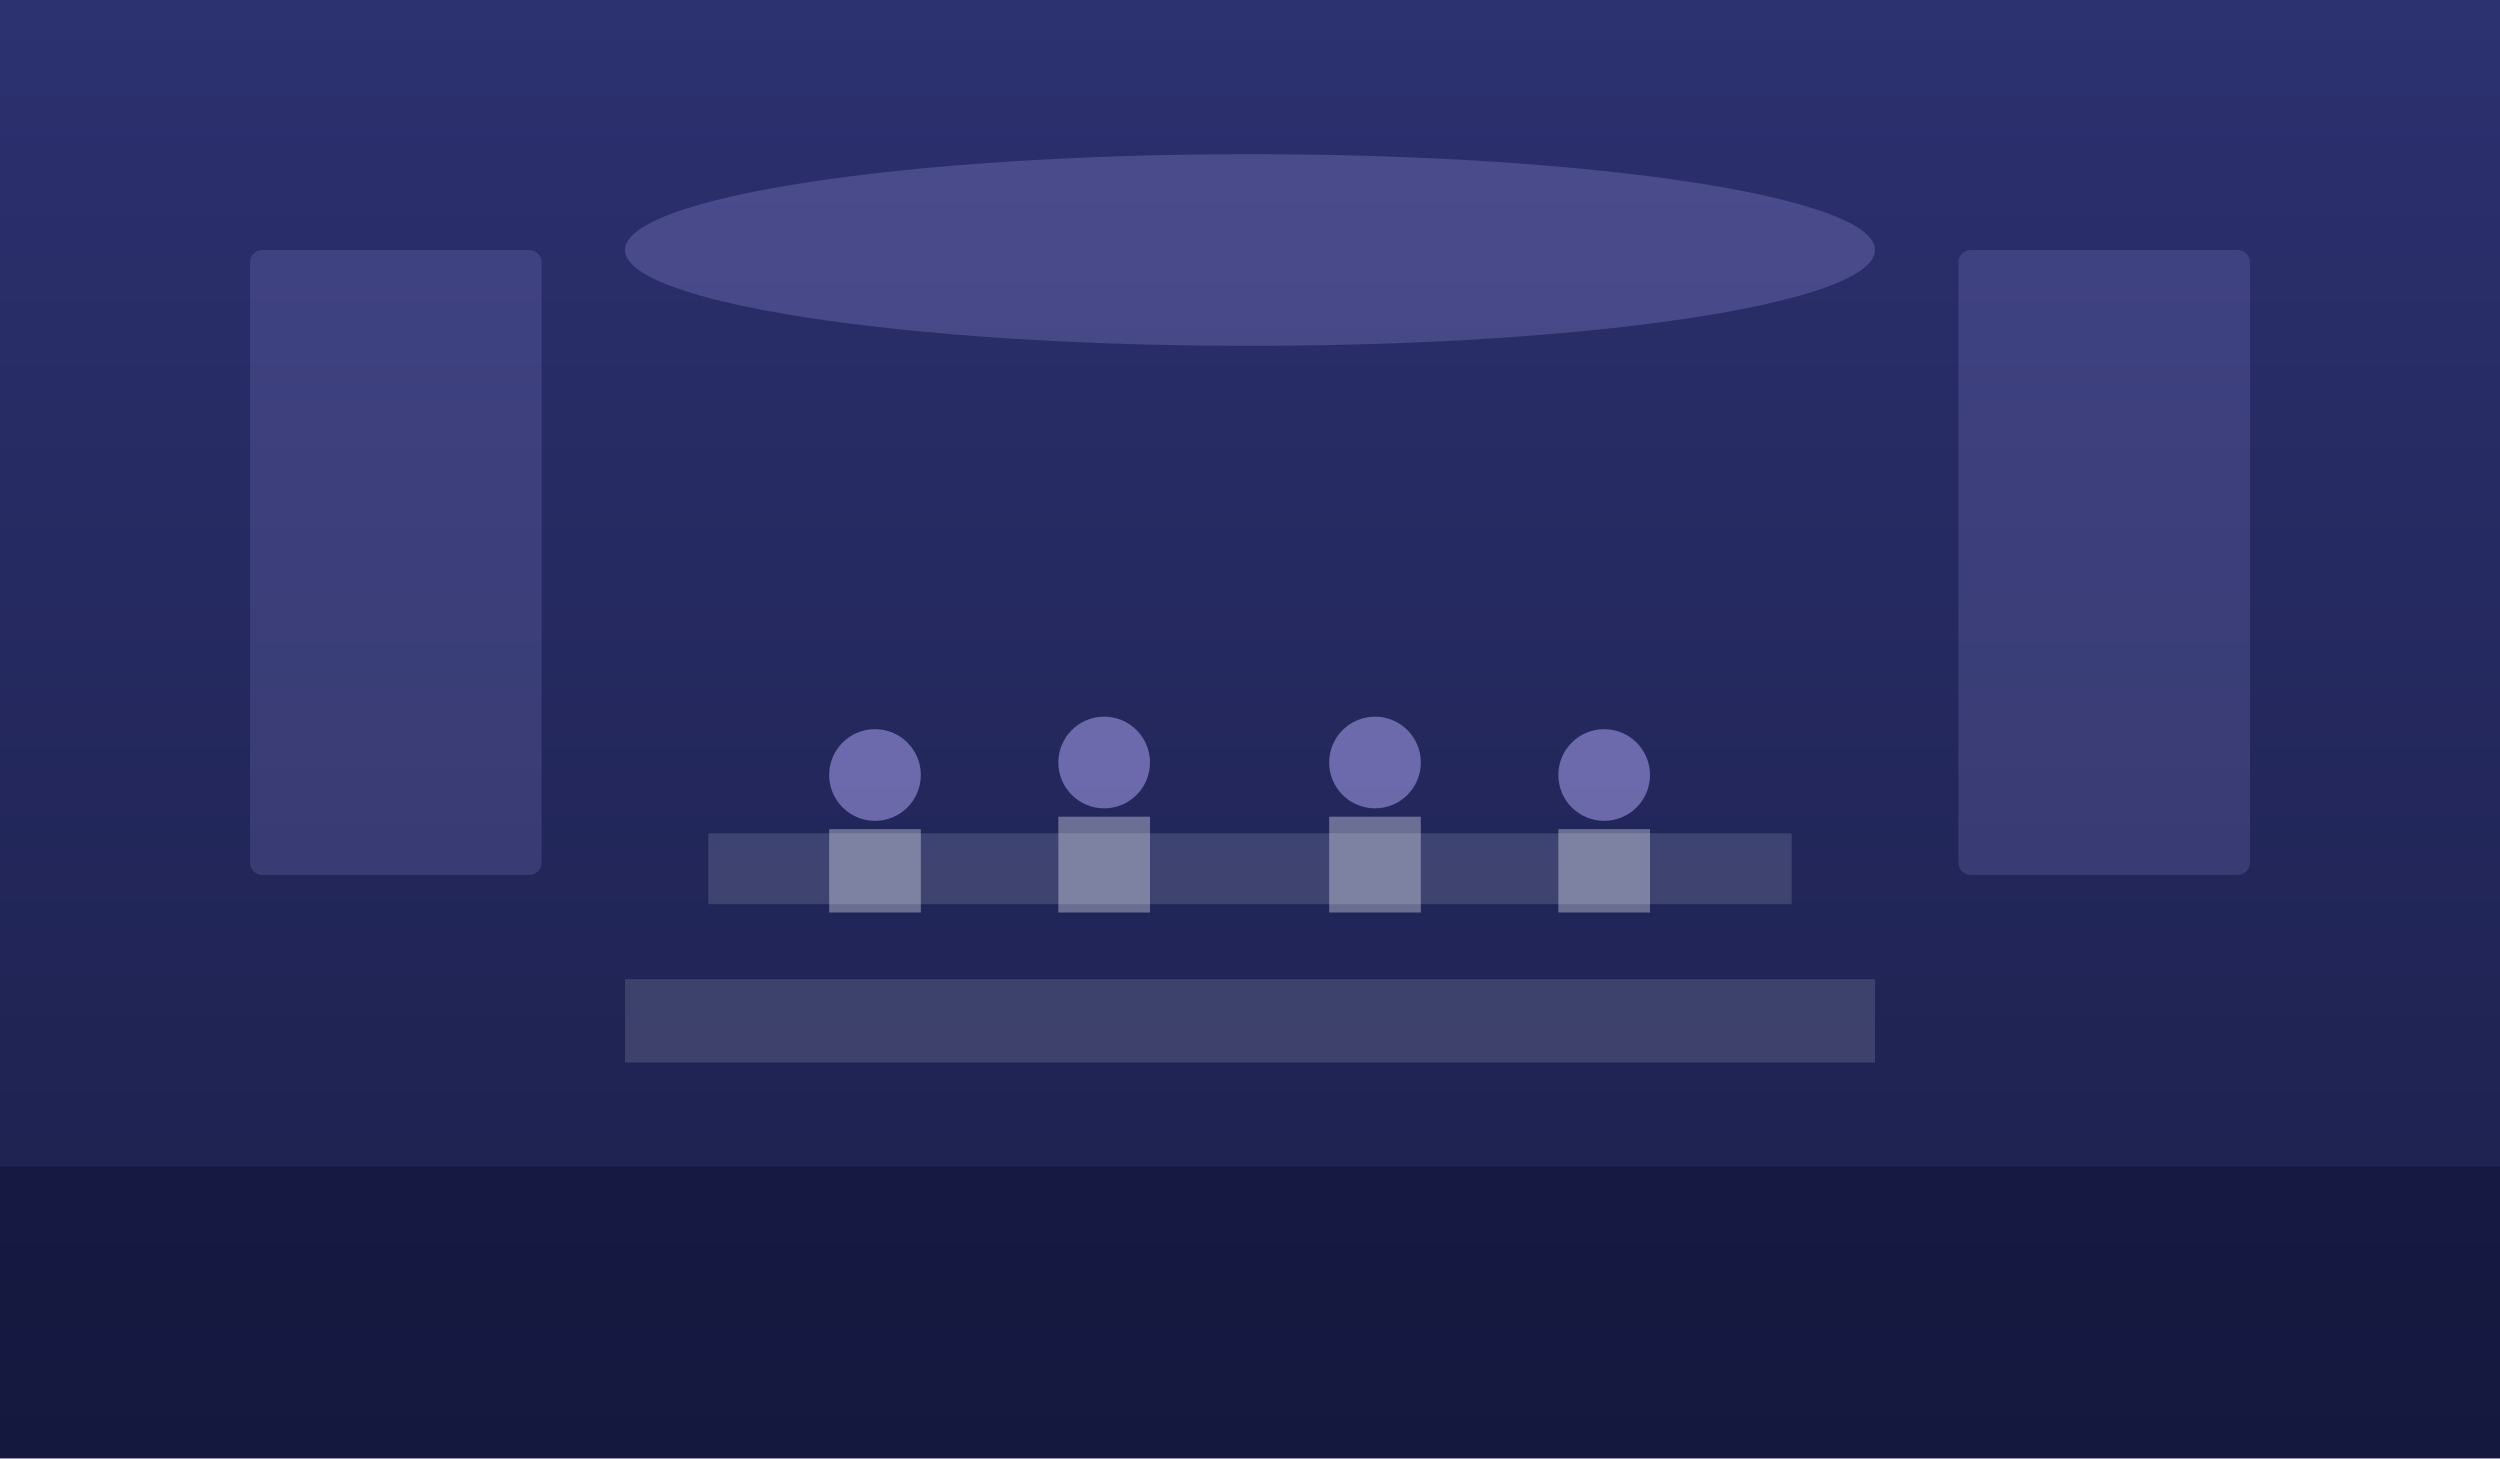
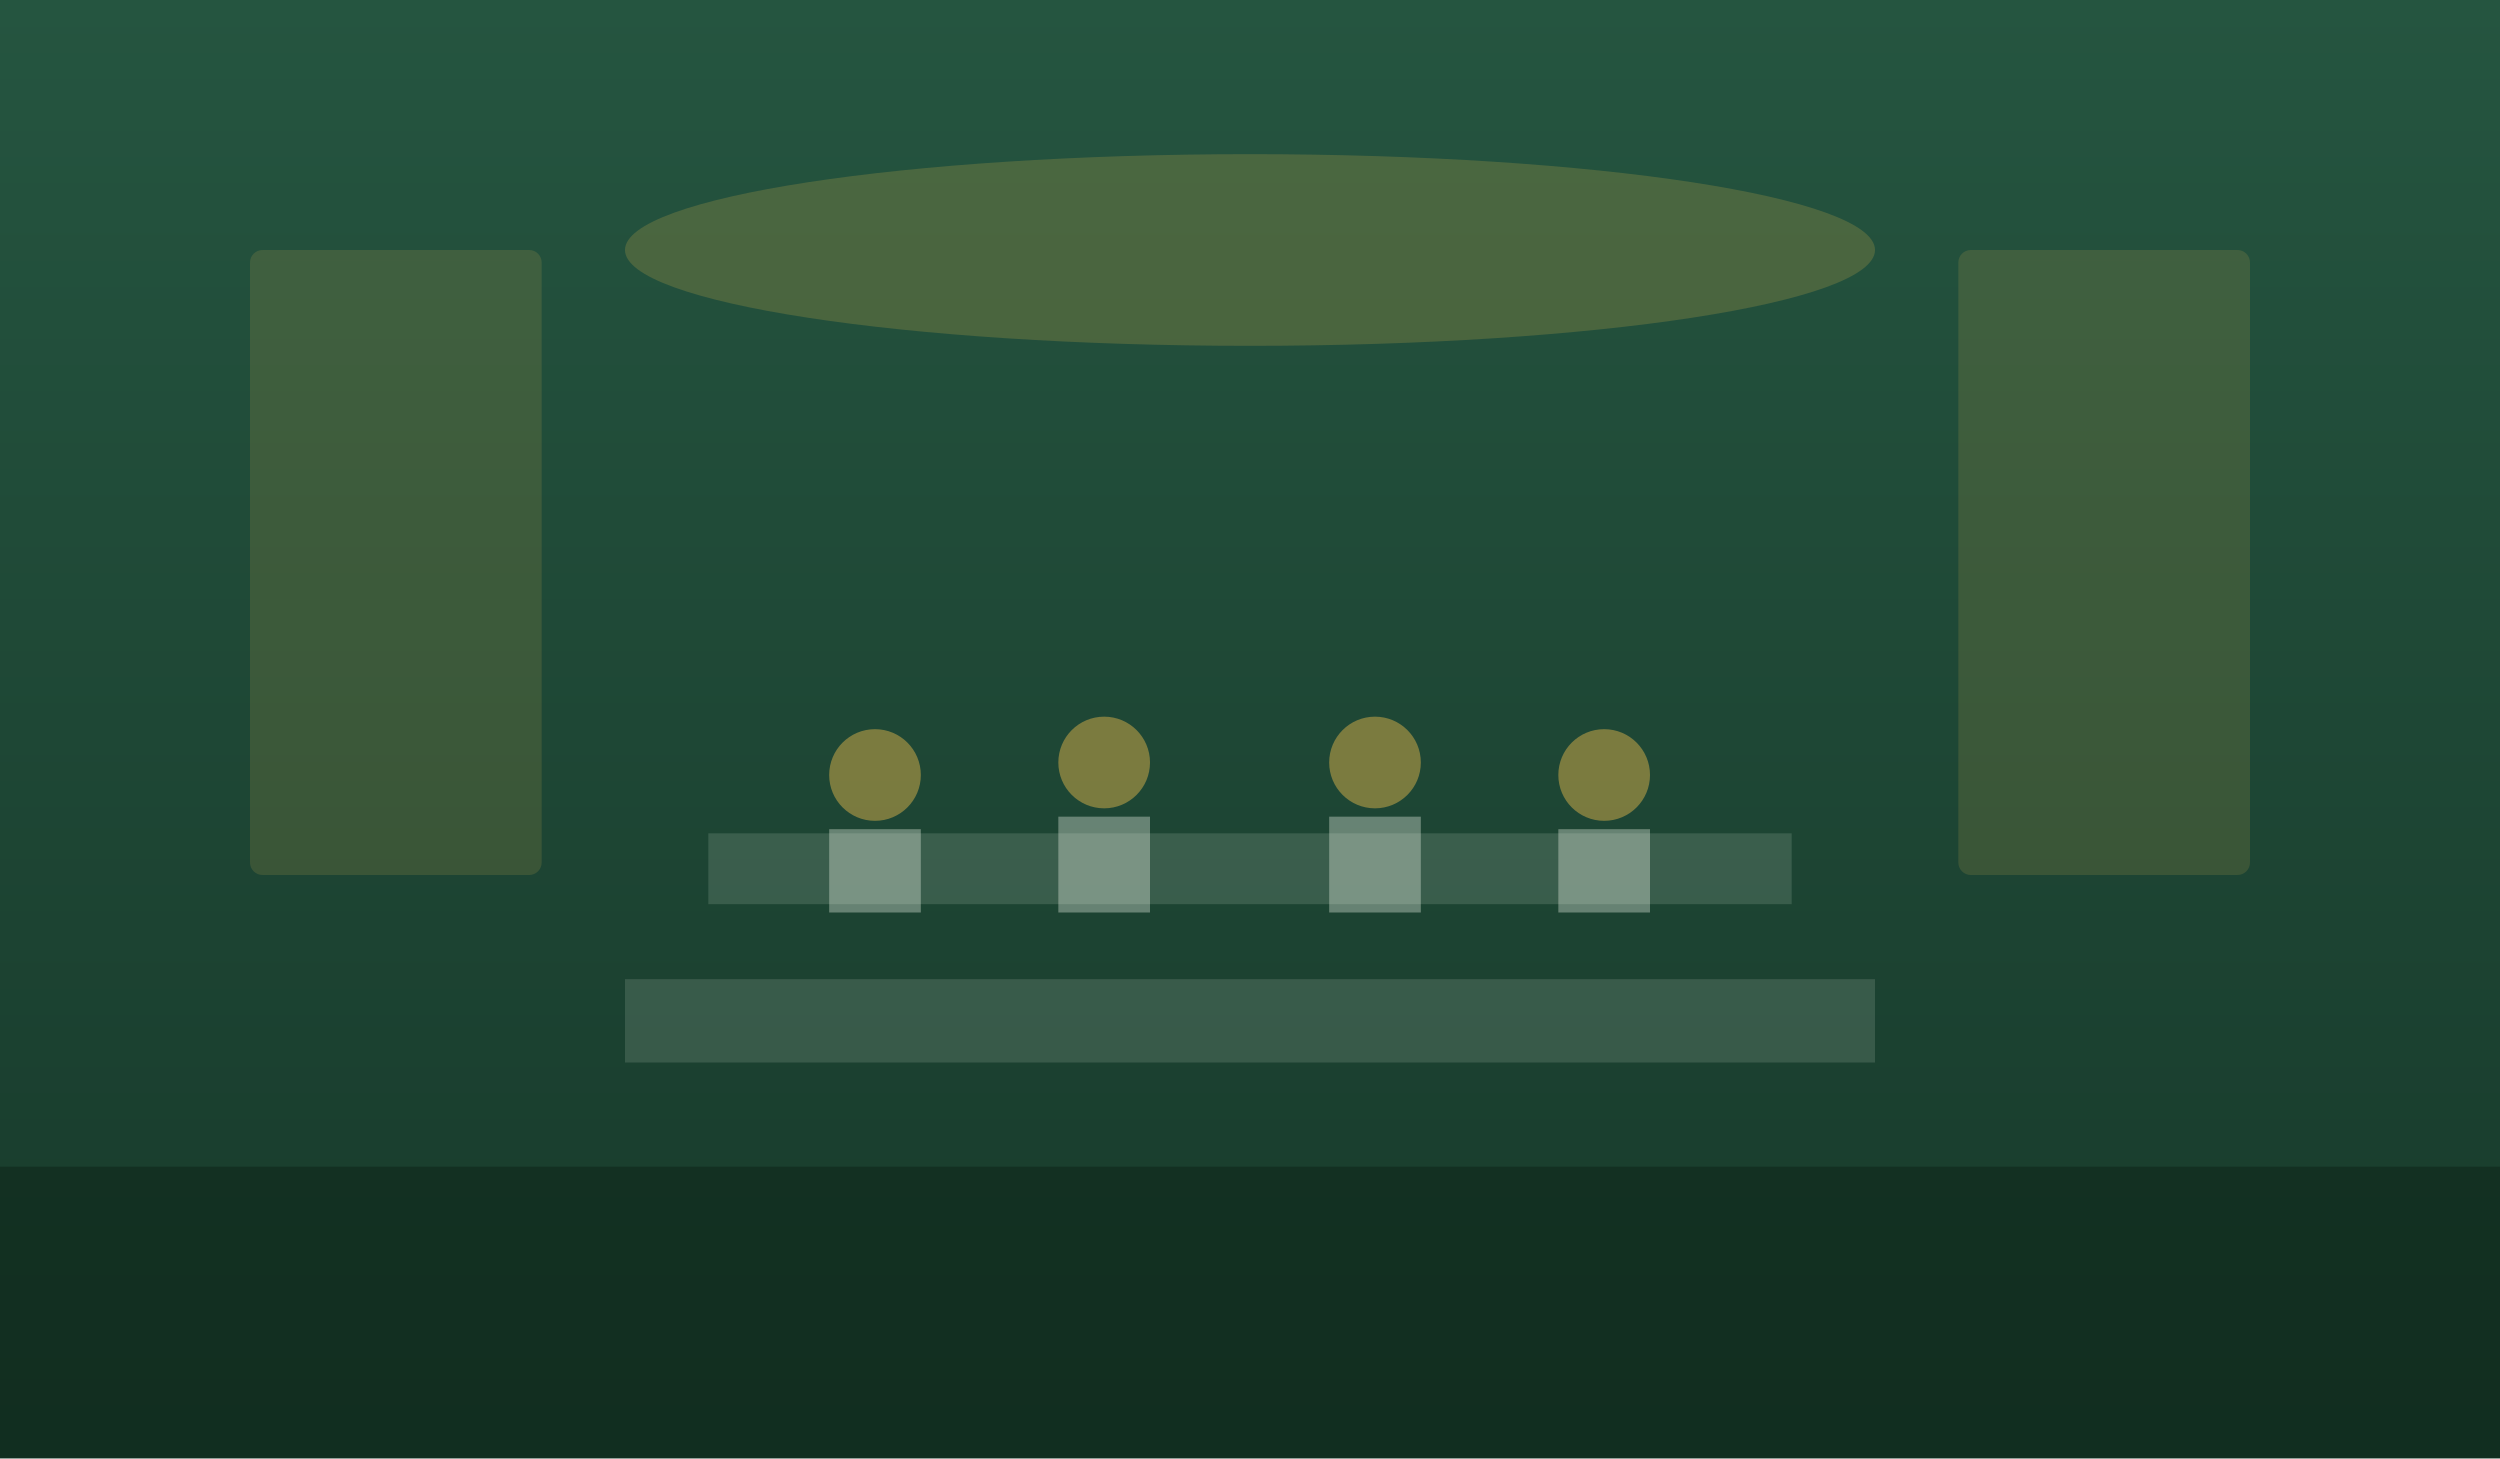
<svg xmlns="http://www.w3.org/2000/svg" viewBox="0 0 1200 700">
  <defs>
    <linearGradient id="g" x1="0" y1="0" x2="0" y2="1">
-       <stop offset="0" stop-color="#2C3170" />
-       <stop offset="1" stop-color="#1B1F4A" />
+       <stop offset="0" stop-color="#255540" />
+       <stop offset="1" stop-color="#17392A" />
    </linearGradient>
  </defs>
  <rect width="1200" height="700" fill="url(#g)" />
-   <g fill="#B5ABFC" opacity="0.22">
+   <g fill="#D8B04A" opacity="0.22">
    <ellipse cx="600" cy="120" rx="300" ry="46" />
  </g>
-   <g fill="#F3F5FE" opacity="0.14">
+   <g fill="#F1F5EB" opacity="0.14">
    <path d="M300 470 h600 v40 H300 z" />
    <path d="M340 400 h520 v34 H340 z" />
  </g>
-   <g fill="#0F1235" opacity="0.55">
+   <g fill="#0D2418" opacity="0.55">
    <rect x="0" y="560" width="1200" height="140" />
  </g>
-   <g fill="#B5ABFC" opacity="0.5">
+   <g fill="#D8B04A" opacity="0.5">
    <circle cx="420" cy="372" r="22" />
    <circle cx="530" cy="366" r="22" />
    <circle cx="660" cy="366" r="22" />
    <circle cx="770" cy="372" r="22" />
  </g>
-   <g fill="#F3F5FE" opacity="0.35">
+   <g fill="#F1F5EB" opacity="0.35">
    <rect x="398" y="398" width="44" height="40" />
    <rect x="508" y="392" width="44" height="46" />
    <rect x="638" y="392" width="44" height="46" />
    <rect x="748" y="398" width="44" height="40" />
  </g>
-   <g fill="#B5ABFC" opacity="0.16">
+   <g fill="#D8B04A" opacity="0.16">
    <rect x="120" y="120" width="140" height="300" rx="6" />
    <rect x="940" y="120" width="140" height="300" rx="6" />
  </g>
</svg>
